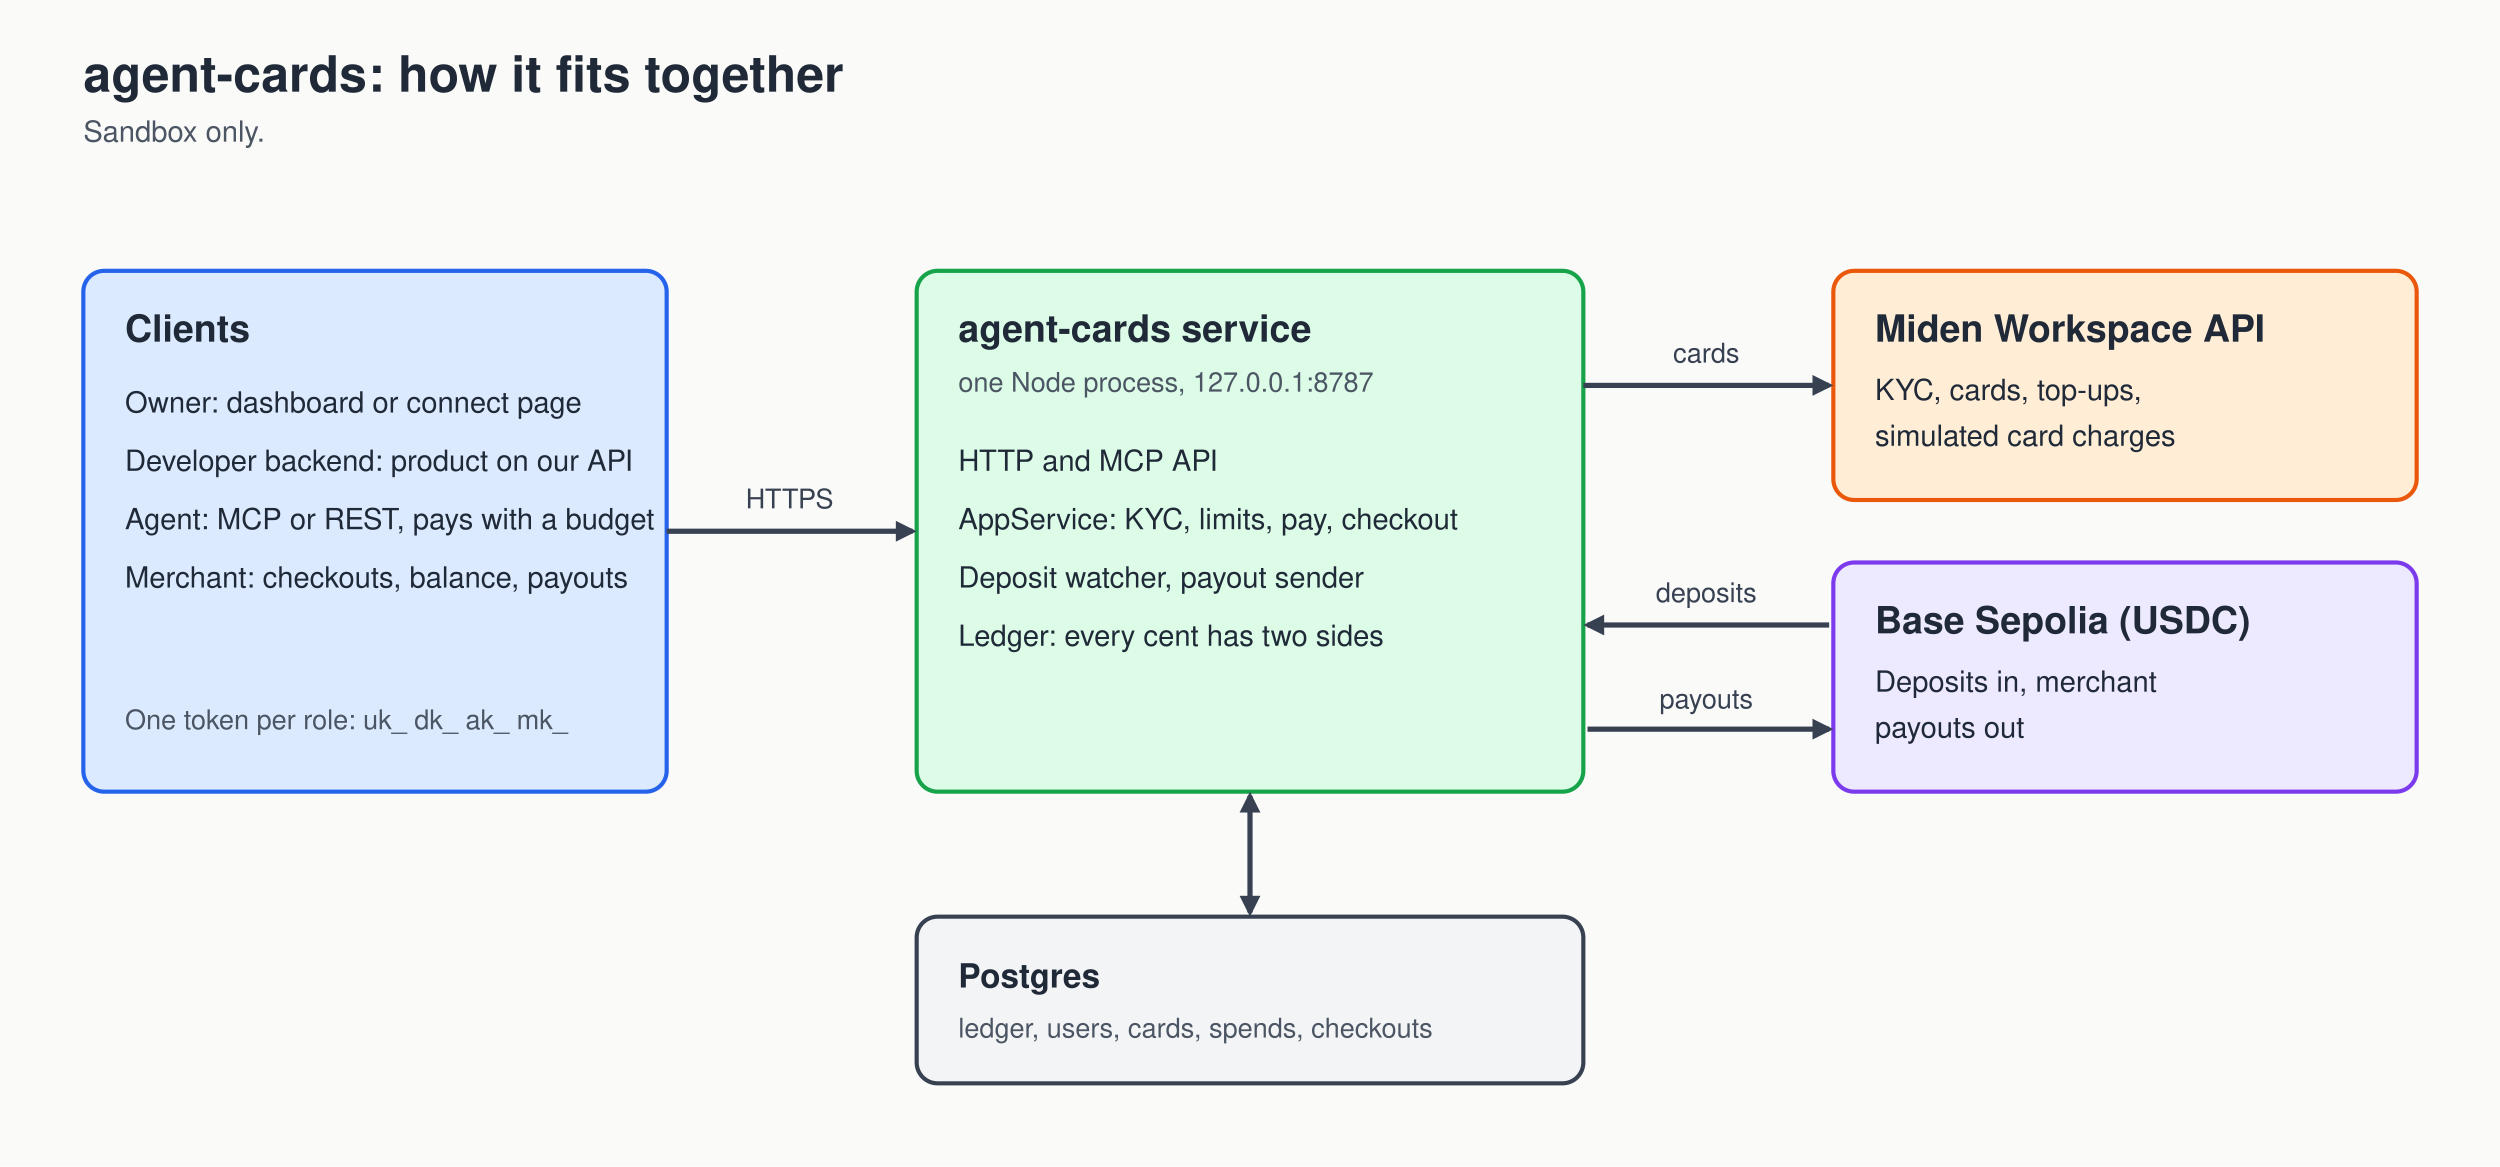
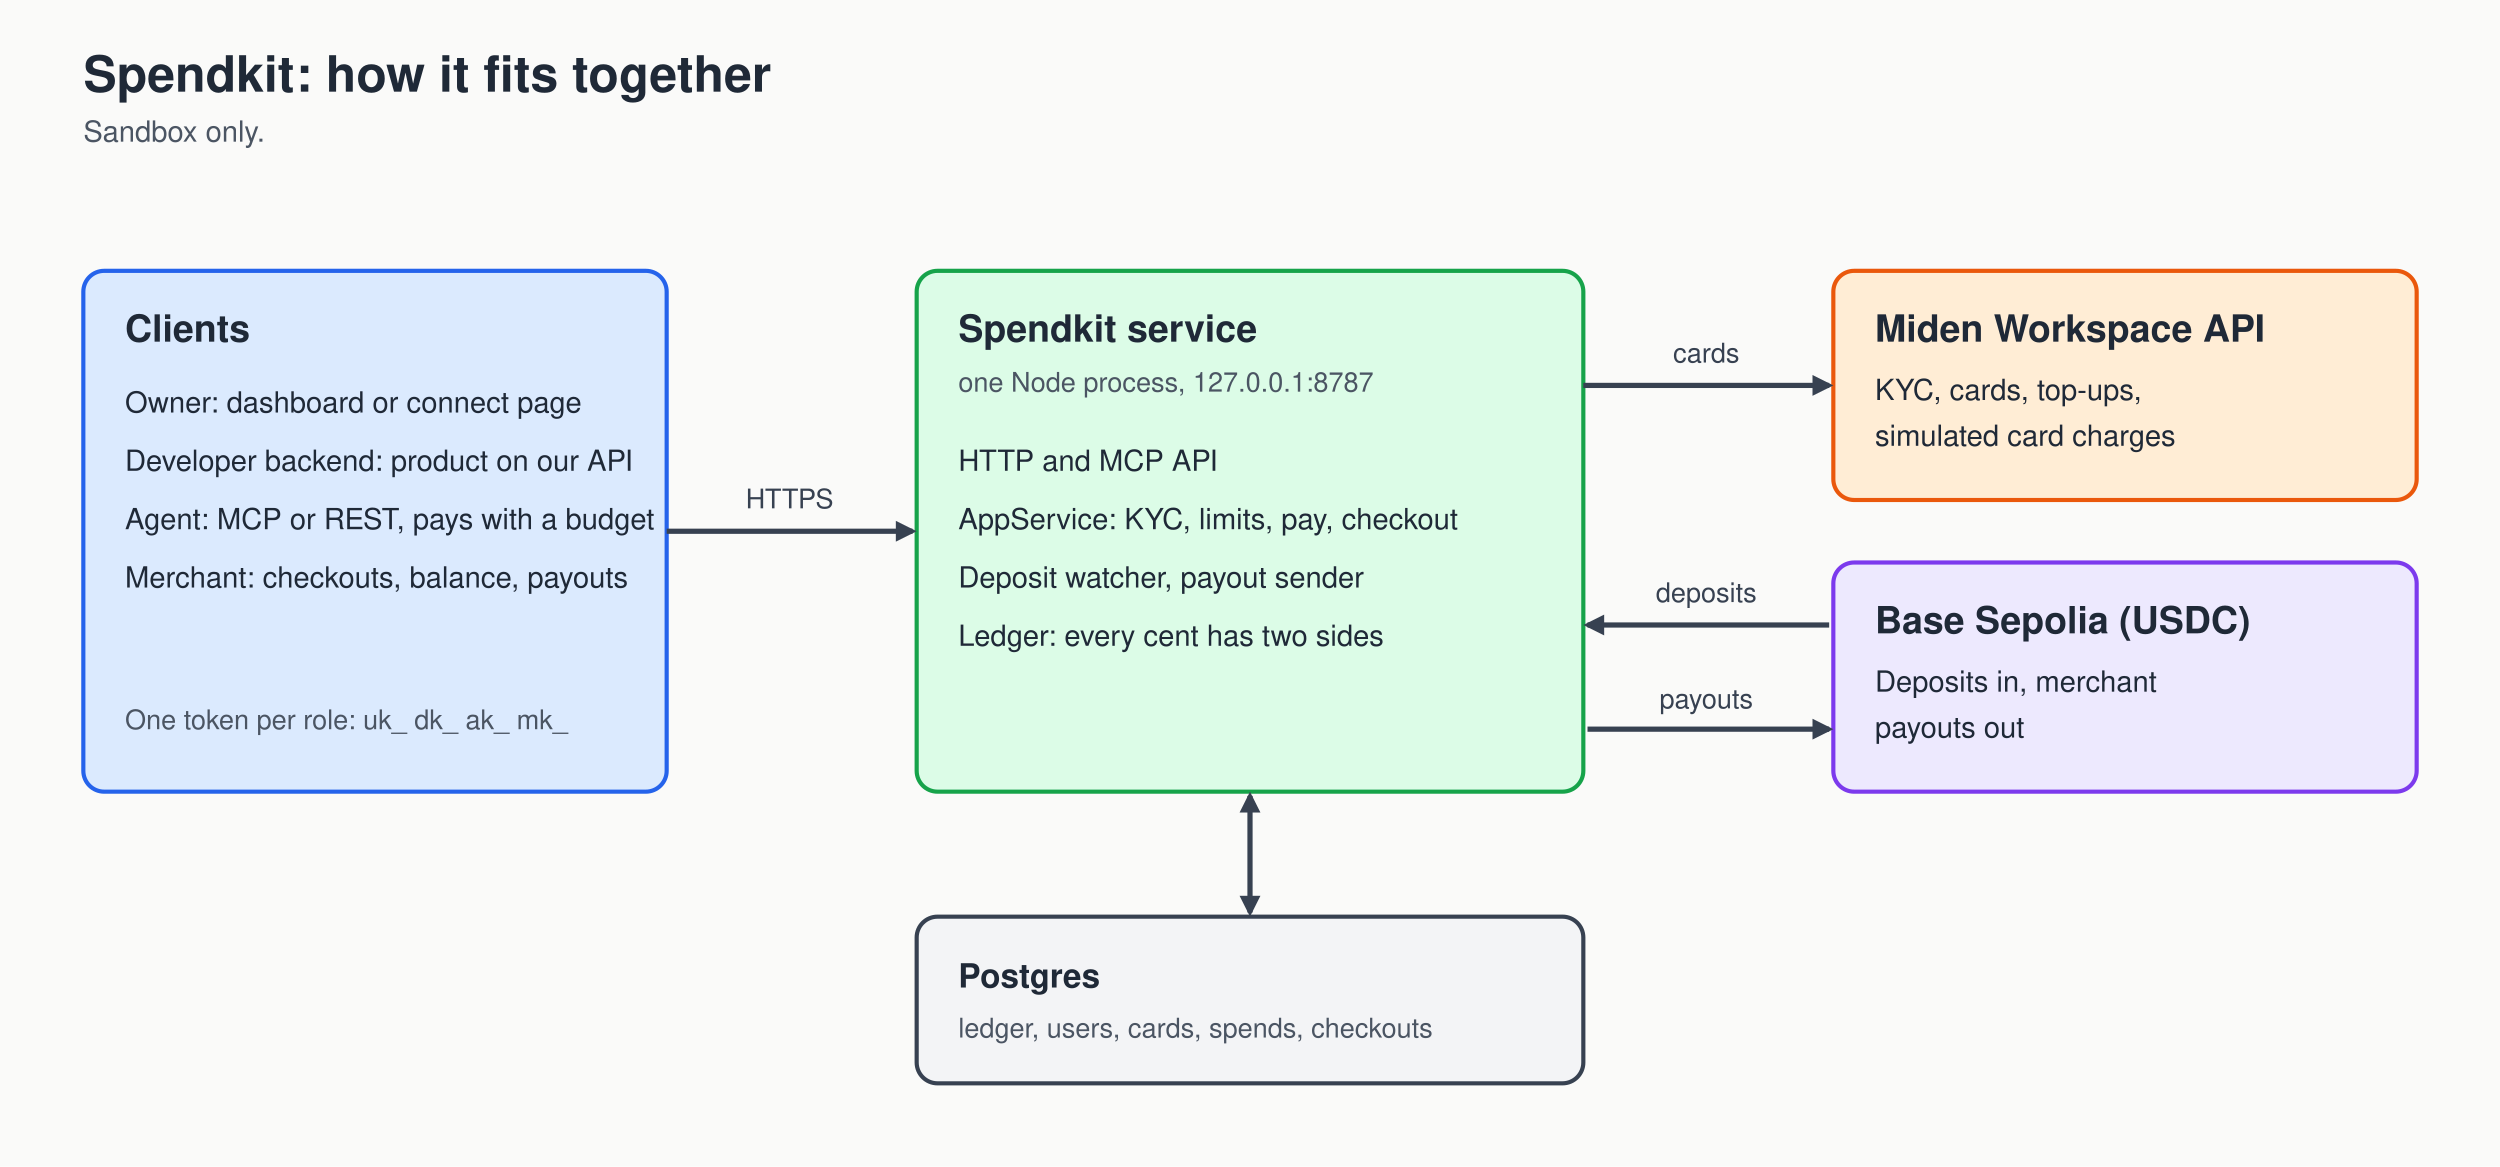
<svg xmlns="http://www.w3.org/2000/svg" width="1200" height="560" viewBox="0 0 1200 560" font-family="Helvetica, Arial, sans-serif">
  <defs>
    <marker id="a" markerWidth="10" markerHeight="10" refX="8" refY="5" orient="auto-start-reverse" markerUnits="userSpaceOnUse">
      <path d="M0,0 L10,5 L0,10 z" fill="#374151" />
    </marker>
  </defs>
  <rect width="1200" height="560" fill="#fafaf9" />
-   <text x="40" y="44" font-size="24" font-weight="bold" fill="#1f2937">agent-cards: how it fits together</text>
+   <text x="40" y="44" font-size="24" font-weight="bold" fill="#1f2937">Spendkit: how it fits together</text>
  <text x="40" y="68" font-size="14" fill="#4b5563">Sandbox only.</text>
  <rect x="40" y="130" width="280" height="250" rx="10" fill="#dbeafe" stroke="#2563eb" stroke-width="2" />
  <text x="60" y="164" font-size="18" font-weight="bold" fill="#1f2937">Clients</text>
  <text x="60" y="198" font-size="14" fill="#1f2937">Owner: dashboard or connect page</text>
  <text x="60" y="226" font-size="14" fill="#1f2937">Developer backend: product on our API</text>
  <text x="60" y="254" font-size="14" fill="#1f2937">Agent: MCP or REST, pays with a budget</text>
  <text x="60" y="282" font-size="14" fill="#1f2937">Merchant: checkouts, balance, payouts</text>
  <text x="60" y="350" font-size="13" fill="#4b5563">One token per role: uk_ dk_ ak_ mk_</text>
  <rect x="440" y="130" width="320" height="250" rx="10" fill="#dcfce7" stroke="#16a34a" stroke-width="2" />
-   <text x="460" y="164" font-size="18" font-weight="bold" fill="#1f2937">agent-cards service</text>
+   <text x="460" y="164" font-size="18" font-weight="bold" fill="#1f2937">Spendkit service</text>
  <text x="460" y="188" font-size="13" fill="#4b5563">one Node process, 127.0.0.1:8787</text>
  <text x="460" y="226" font-size="14" fill="#1f2937">HTTP and MCP API</text>
  <text x="460" y="254" font-size="14" fill="#1f2937">AppService: KYC, limits, pay, checkout</text>
  <text x="460" y="282" font-size="14" fill="#1f2937">Deposit watcher, payout sender</text>
  <text x="460" y="310" font-size="14" fill="#1f2937">Ledger: every cent has two sides</text>
  <rect x="440" y="440" width="320" height="80" rx="10" fill="#f3f4f6" stroke="#374151" stroke-width="2" />
  <text x="460" y="474" font-size="16" font-weight="bold" fill="#1f2937">Postgres</text>
  <text x="460" y="498" font-size="13" fill="#4b5563">ledger, users, cards, spends, checkouts</text>
  <rect x="880" y="130" width="280" height="110" rx="10" fill="#ffedd5" stroke="#ea580c" stroke-width="2" />
  <text x="900" y="164" font-size="18" font-weight="bold" fill="#1f2937">Miden Workspace API</text>
  <text x="900" y="192" font-size="14" fill="#1f2937">KYC, cards, top-ups,</text>
  <text x="900" y="214" font-size="14" fill="#1f2937">simulated card charges</text>
  <rect x="880" y="270" width="280" height="110" rx="10" fill="#ede9fe" stroke="#7c3aed" stroke-width="2" />
  <text x="900" y="304" font-size="18" font-weight="bold" fill="#1f2937">Base Sepolia (USDC)</text>
  <text x="900" y="332" font-size="14" fill="#1f2937">Deposits in, merchant</text>
  <text x="900" y="354" font-size="14" fill="#1f2937">payouts out</text>
  <line x1="320" y1="255" x2="438" y2="255" stroke="#374151" stroke-width="2.5" marker-end="url(#a)" />
  <text x="379" y="244" font-size="13" fill="#374151" text-anchor="middle">HTTPS</text>
  <line x1="760" y1="185" x2="878" y2="185" stroke="#374151" stroke-width="2.5" marker-end="url(#a)" />
  <text x="819" y="174" font-size="13" fill="#374151" text-anchor="middle">cards</text>
  <line x1="878" y1="300" x2="762" y2="300" stroke="#374151" stroke-width="2.5" marker-end="url(#a)" />
  <text x="819" y="289" font-size="13" fill="#374151" text-anchor="middle">deposits</text>
  <line x1="762" y1="350" x2="878" y2="350" stroke="#374151" stroke-width="2.5" marker-end="url(#a)" />
  <text x="819" y="340" font-size="13" fill="#374151" text-anchor="middle">payouts</text>
  <line x1="600" y1="382" x2="600" y2="438" stroke="#374151" stroke-width="2.5" marker-start="url(#a)" marker-end="url(#a)" />
</svg>
